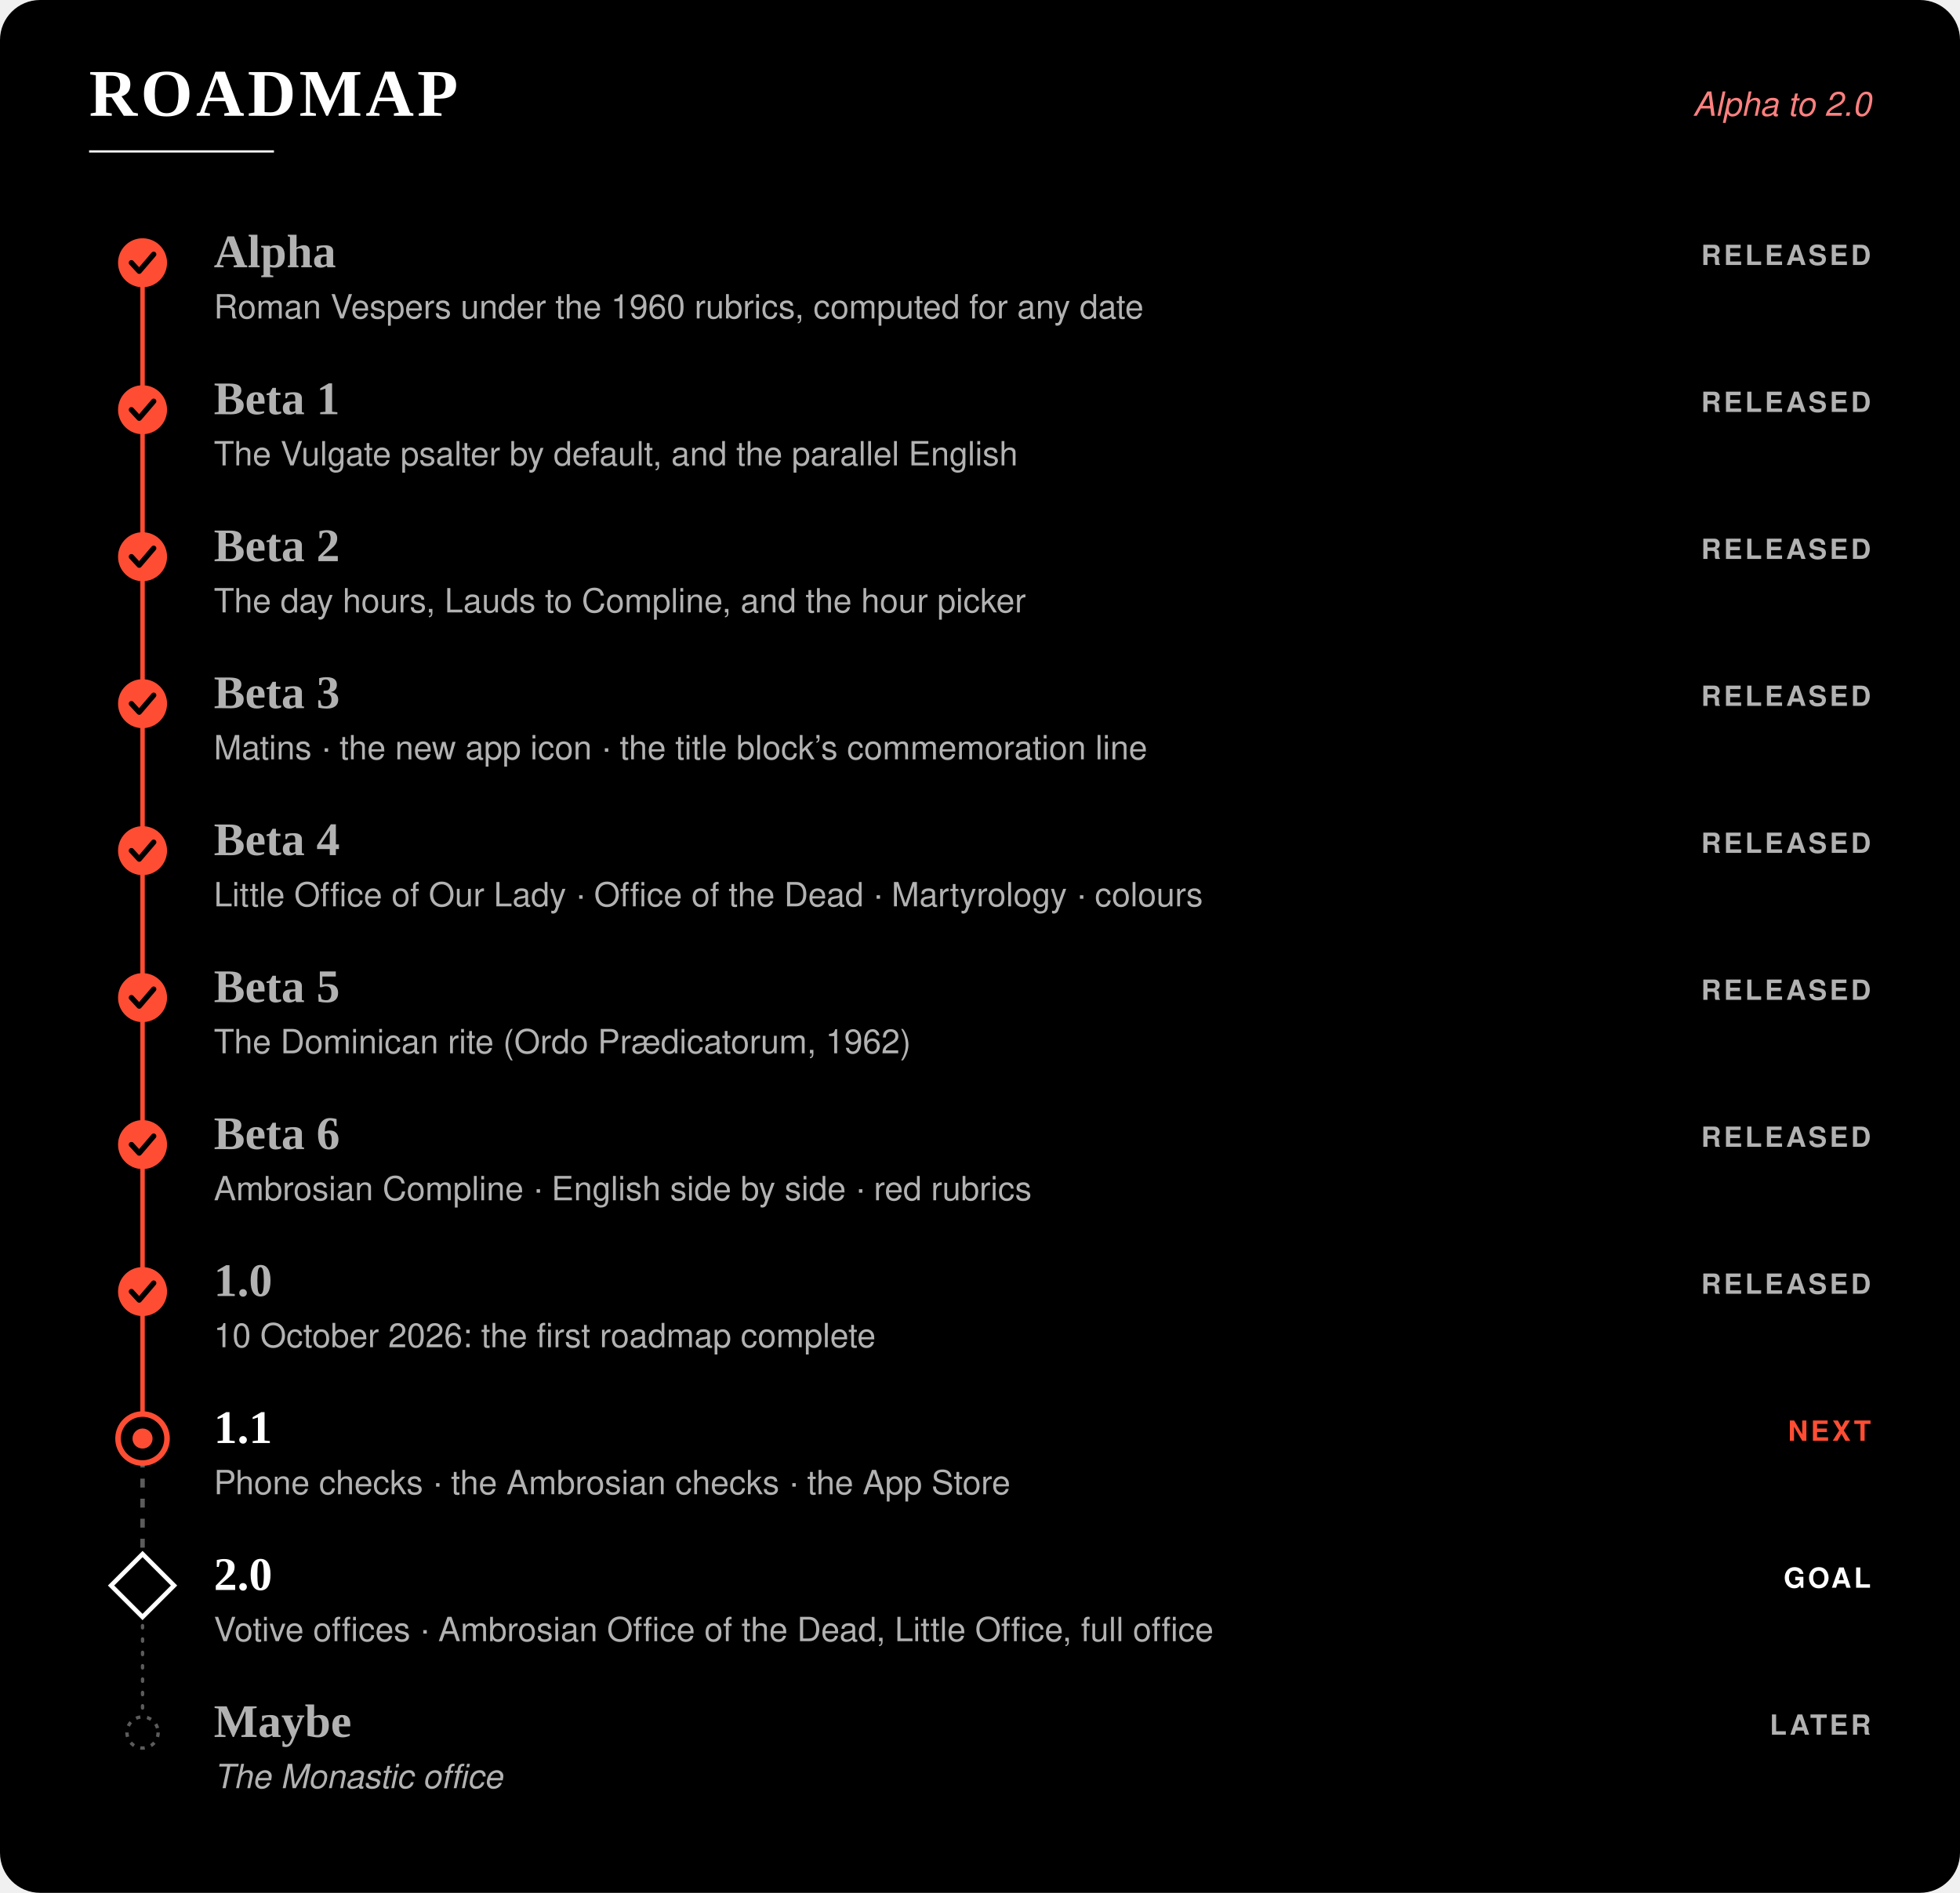
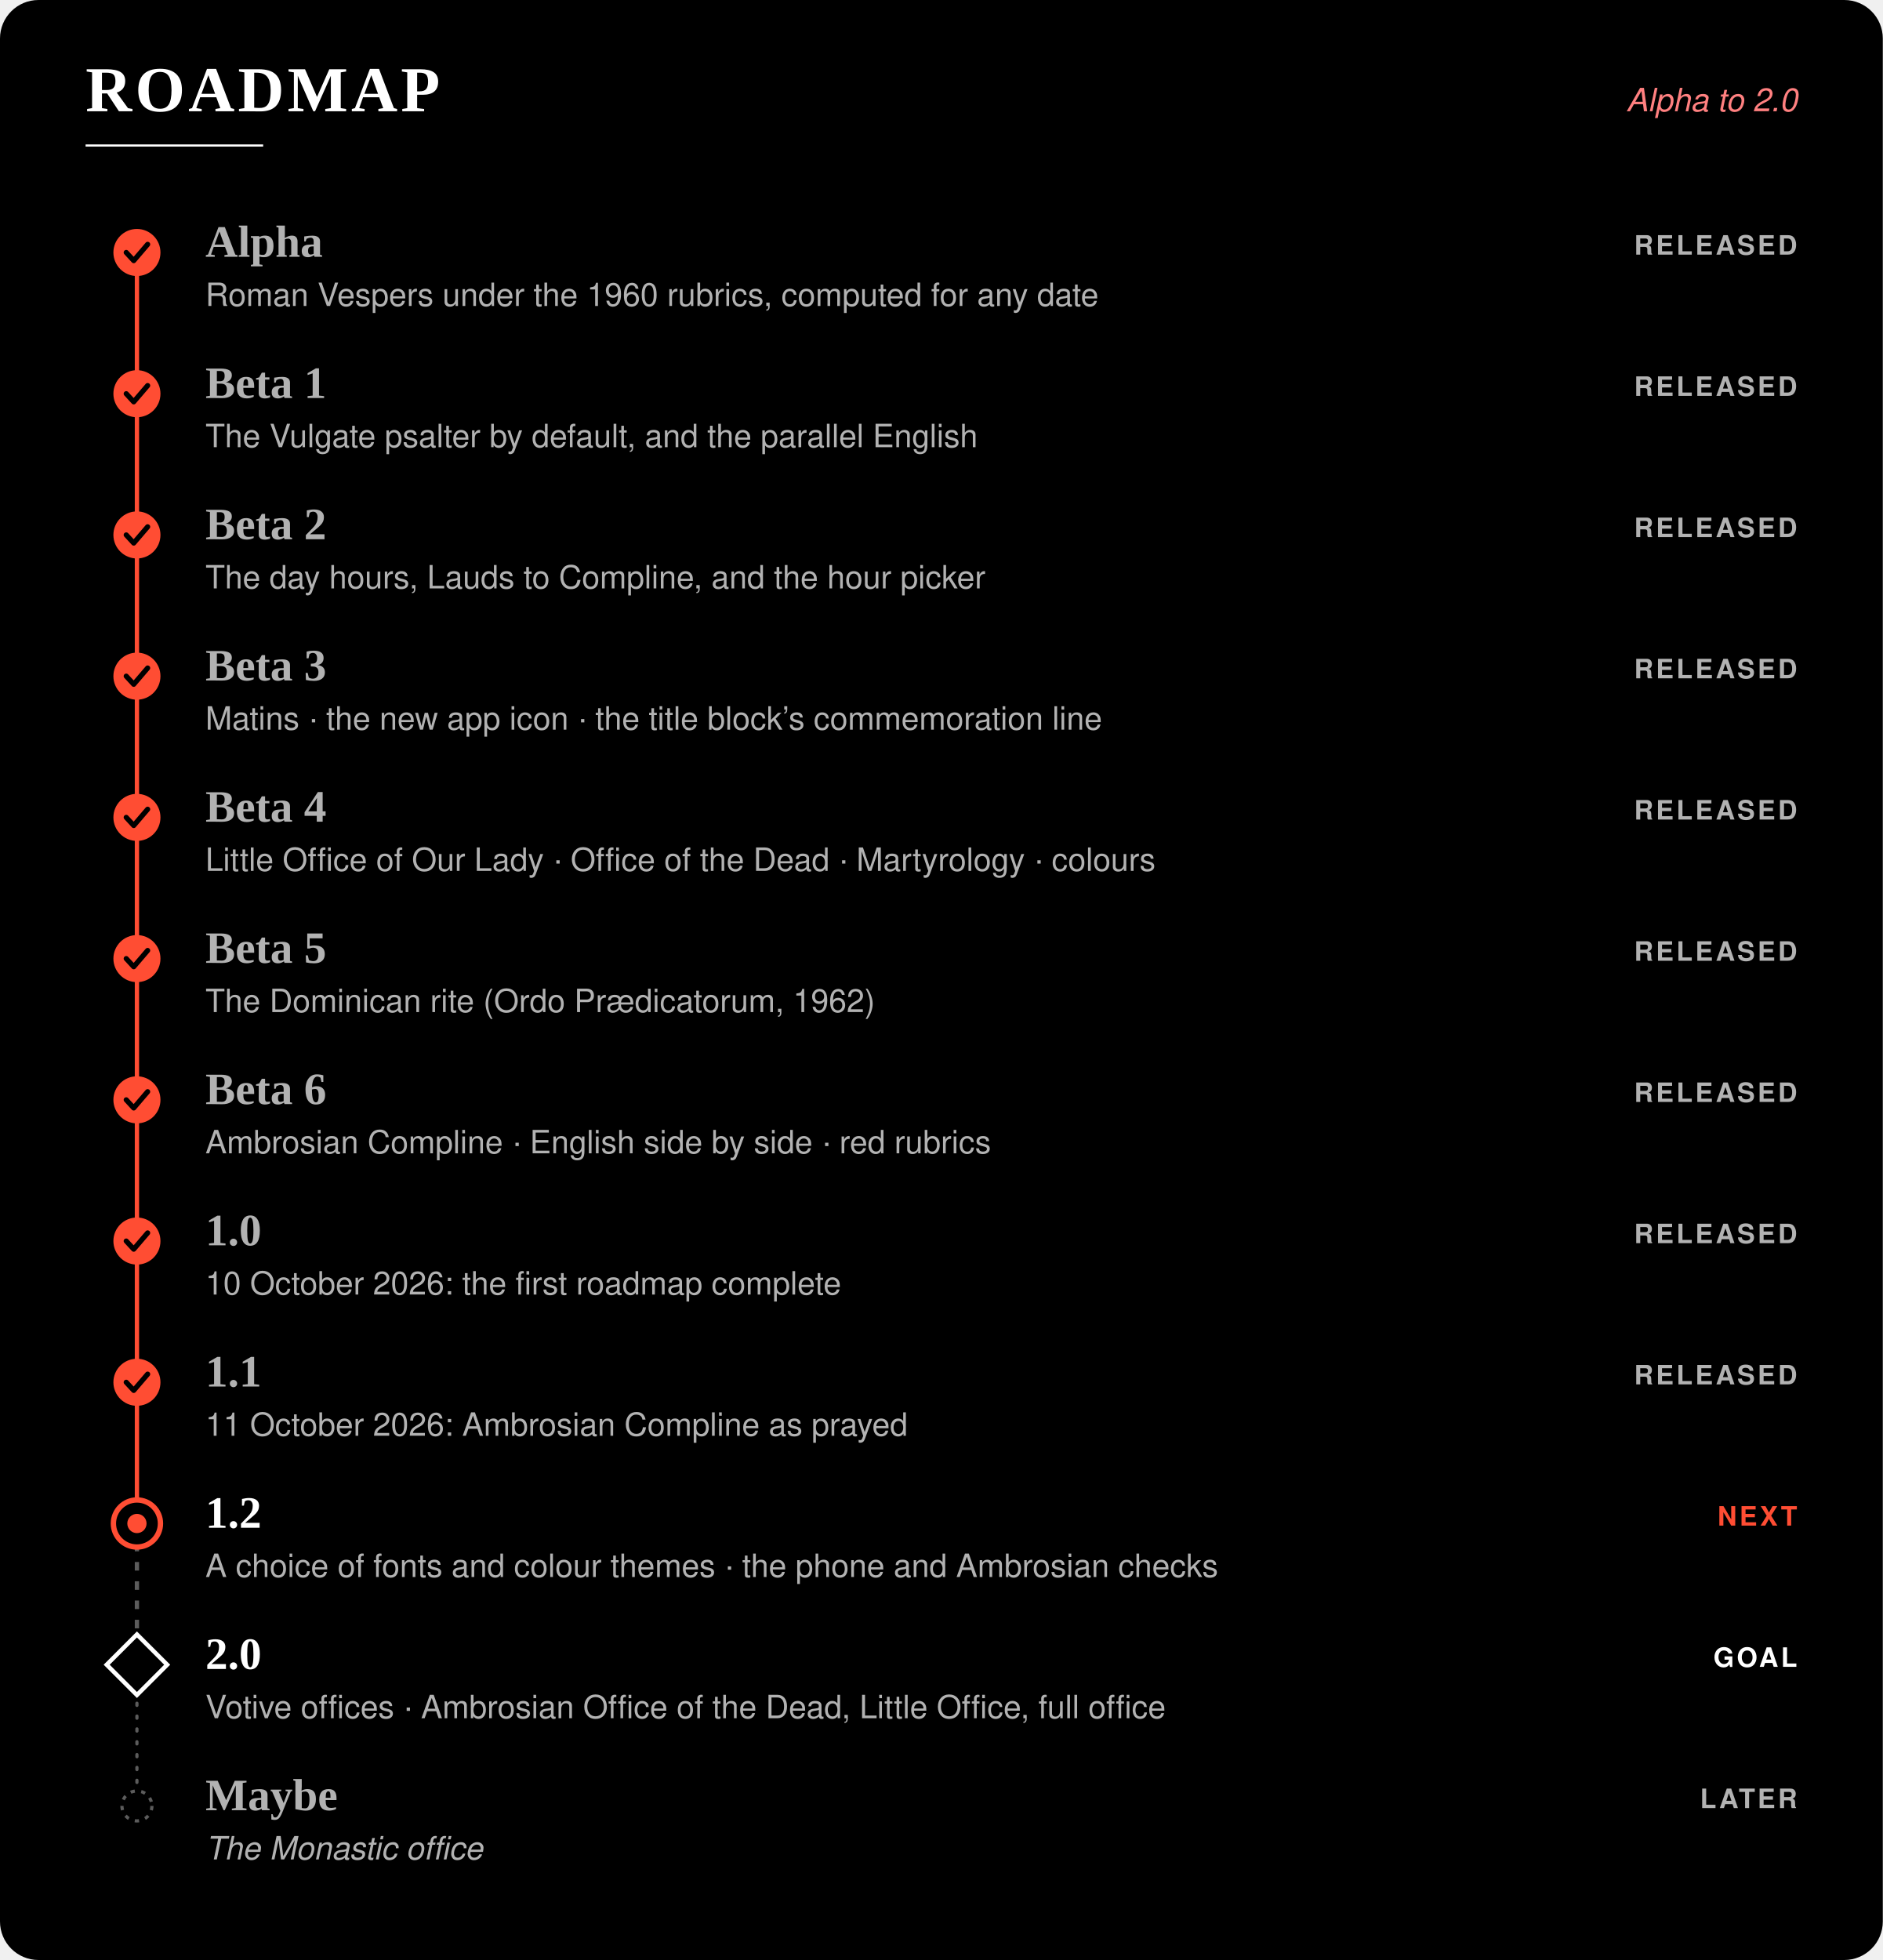
- <svg xmlns="http://www.w3.org/2000/svg" width="880" height="850" viewBox="0 0 880 850" role="img" aria-labelledby="t d">
-   <rect width="880" height="850" rx="18" fill="#000000" />
+ <svg xmlns="http://www.w3.org/2000/svg" width="880" height="916" viewBox="0 0 880 916" role="img" aria-labelledby="t d">
+   <rect width="880" height="916" rx="18" fill="#000000" />
  <text x="40" y="52" font-family="'Hoefler Text', 'Iowan Old Style', Georgia, 'Times New Roman', serif" font-size="30" font-weight="700" fill="#FFFFFF" letter-spacing="1.5">ROADMAP</text>
  <text x="840" y="52" text-anchor="end" font-family="-apple-system, BlinkMacSystemFont, 'Segoe UI', Helvetica, Arial, sans-serif" font-size="15" font-style="italic" fill="#FF8080">Alpha to 2.0</text>
  <line x1="40" y1="68" x2="123" y2="68" stroke="#FFFFFF" stroke-width="1" />
-   <line x1="64" y1="118" x2="64" y2="646" stroke="#FF4D33" stroke-width="2" />
-   <line x1="64" y1="646" x2="64" y2="712" stroke="#5C5C5C" stroke-width="2" stroke-dasharray="4 5" />
-   <line x1="64" y1="712" x2="64" y2="778" stroke="#5C5C5C" stroke-width="1.5" stroke-dasharray="1 5" stroke-linecap="round" />
+   <line x1="64" y1="118" x2="64" y2="712" stroke="#FF4D33" stroke-width="2" />
+   <line x1="64" y1="712" x2="64" y2="778" stroke="#5C5C5C" stroke-width="2" stroke-dasharray="4 5" />
+   <line x1="64" y1="778" x2="64" y2="844" stroke="#5C5C5C" stroke-width="1.5" stroke-dasharray="1 5" stroke-linecap="round" />
  <circle cx="64" cy="118" r="11" fill="#FF4D33" />
  <path d="M59 118 l3.5 3.8 l6.5 -7.6" fill="none" stroke="#000000" stroke-width="2.4" stroke-linecap="round" stroke-linejoin="round" />
  <text x="96" y="120" font-family="'Hoefler Text', 'Iowan Old Style', Georgia, 'Times New Roman', serif" font-size="21" font-weight="700" fill="#B2B2B2">Alpha</text>
  <text x="840" y="119" text-anchor="end" font-family="-apple-system, BlinkMacSystemFont, 'Segoe UI', Helvetica, Arial, sans-serif" font-size="12.5" font-weight="600" letter-spacing="1.2" fill="#B2B2B2">RELEASED</text>
  <text x="96" y="143" font-family="-apple-system, BlinkMacSystemFont, 'Segoe UI', Helvetica, Arial, sans-serif" font-size="15" fill="#B2B2B2">Roman Vespers under the 1960 rubrics, computed for any date</text>
  <circle cx="64" cy="184" r="11" fill="#FF4D33" />
  <path d="M59 184 l3.5 3.8 l6.5 -7.6" fill="none" stroke="#000000" stroke-width="2.4" stroke-linecap="round" stroke-linejoin="round" />
  <text x="96" y="186" font-family="'Hoefler Text', 'Iowan Old Style', Georgia, 'Times New Roman', serif" font-size="21" font-weight="700" fill="#B2B2B2">Beta 1</text>
  <text x="840" y="185" text-anchor="end" font-family="-apple-system, BlinkMacSystemFont, 'Segoe UI', Helvetica, Arial, sans-serif" font-size="12.5" font-weight="600" letter-spacing="1.2" fill="#B2B2B2">RELEASED</text>
  <text x="96" y="209" font-family="-apple-system, BlinkMacSystemFont, 'Segoe UI', Helvetica, Arial, sans-serif" font-size="15" fill="#B2B2B2">The Vulgate psalter by default, and the parallel English</text>
  <circle cx="64" cy="250" r="11" fill="#FF4D33" />
  <path d="M59 250 l3.5 3.8 l6.5 -7.6" fill="none" stroke="#000000" stroke-width="2.4" stroke-linecap="round" stroke-linejoin="round" />
  <text x="96" y="252" font-family="'Hoefler Text', 'Iowan Old Style', Georgia, 'Times New Roman', serif" font-size="21" font-weight="700" fill="#B2B2B2">Beta 2</text>
  <text x="840" y="251" text-anchor="end" font-family="-apple-system, BlinkMacSystemFont, 'Segoe UI', Helvetica, Arial, sans-serif" font-size="12.5" font-weight="600" letter-spacing="1.2" fill="#B2B2B2">RELEASED</text>
  <text x="96" y="275" font-family="-apple-system, BlinkMacSystemFont, 'Segoe UI', Helvetica, Arial, sans-serif" font-size="15" fill="#B2B2B2">The day hours, Lauds to Compline, and the hour picker</text>
  <circle cx="64" cy="316" r="11" fill="#FF4D33" />
  <path d="M59 316 l3.5 3.8 l6.5 -7.6" fill="none" stroke="#000000" stroke-width="2.4" stroke-linecap="round" stroke-linejoin="round" />
  <text x="96" y="318" font-family="'Hoefler Text', 'Iowan Old Style', Georgia, 'Times New Roman', serif" font-size="21" font-weight="700" fill="#B2B2B2">Beta 3</text>
  <text x="840" y="317" text-anchor="end" font-family="-apple-system, BlinkMacSystemFont, 'Segoe UI', Helvetica, Arial, sans-serif" font-size="12.5" font-weight="600" letter-spacing="1.2" fill="#B2B2B2">RELEASED</text>
  <text x="96" y="341" font-family="-apple-system, BlinkMacSystemFont, 'Segoe UI', Helvetica, Arial, sans-serif" font-size="15" fill="#B2B2B2">Matins · the new app icon · the title block’s commemoration line</text>
  <circle cx="64" cy="382" r="11" fill="#FF4D33" />
  <path d="M59 382 l3.5 3.8 l6.5 -7.6" fill="none" stroke="#000000" stroke-width="2.4" stroke-linecap="round" stroke-linejoin="round" />
  <text x="96" y="384" font-family="'Hoefler Text', 'Iowan Old Style', Georgia, 'Times New Roman', serif" font-size="21" font-weight="700" fill="#B2B2B2">Beta 4</text>
  <text x="840" y="383" text-anchor="end" font-family="-apple-system, BlinkMacSystemFont, 'Segoe UI', Helvetica, Arial, sans-serif" font-size="12.5" font-weight="600" letter-spacing="1.2" fill="#B2B2B2">RELEASED</text>
  <text x="96" y="407" font-family="-apple-system, BlinkMacSystemFont, 'Segoe UI', Helvetica, Arial, sans-serif" font-size="15" fill="#B2B2B2">Little Office of Our Lady · Office of the Dead · Martyrology · colours</text>
  <circle cx="64" cy="448" r="11" fill="#FF4D33" />
  <path d="M59 448 l3.5 3.8 l6.5 -7.6" fill="none" stroke="#000000" stroke-width="2.4" stroke-linecap="round" stroke-linejoin="round" />
  <text x="96" y="450" font-family="'Hoefler Text', 'Iowan Old Style', Georgia, 'Times New Roman', serif" font-size="21" font-weight="700" fill="#B2B2B2">Beta 5</text>
  <text x="840" y="449" text-anchor="end" font-family="-apple-system, BlinkMacSystemFont, 'Segoe UI', Helvetica, Arial, sans-serif" font-size="12.5" font-weight="600" letter-spacing="1.2" fill="#B2B2B2">RELEASED</text>
  <text x="96" y="473" font-family="-apple-system, BlinkMacSystemFont, 'Segoe UI', Helvetica, Arial, sans-serif" font-size="15" fill="#B2B2B2">The Dominican rite (Ordo Prædicatorum, 1962)</text>
  <circle cx="64" cy="514" r="11" fill="#FF4D33" />
  <path d="M59 514 l3.5 3.8 l6.5 -7.6" fill="none" stroke="#000000" stroke-width="2.4" stroke-linecap="round" stroke-linejoin="round" />
  <text x="96" y="516" font-family="'Hoefler Text', 'Iowan Old Style', Georgia, 'Times New Roman', serif" font-size="21" font-weight="700" fill="#B2B2B2">Beta 6</text>
  <text x="840" y="515" text-anchor="end" font-family="-apple-system, BlinkMacSystemFont, 'Segoe UI', Helvetica, Arial, sans-serif" font-size="12.5" font-weight="600" letter-spacing="1.2" fill="#B2B2B2">RELEASED</text>
  <text x="96" y="539" font-family="-apple-system, BlinkMacSystemFont, 'Segoe UI', Helvetica, Arial, sans-serif" font-size="15" fill="#B2B2B2">Ambrosian Compline · English side by side · red rubrics</text>
  <circle cx="64" cy="580" r="11" fill="#FF4D33" />
  <path d="M59 580 l3.5 3.8 l6.5 -7.6" fill="none" stroke="#000000" stroke-width="2.4" stroke-linecap="round" stroke-linejoin="round" />
  <text x="96" y="582" font-family="'Hoefler Text', 'Iowan Old Style', Georgia, 'Times New Roman', serif" font-size="21" font-weight="700" fill="#B2B2B2">1.0</text>
  <text x="840" y="581" text-anchor="end" font-family="-apple-system, BlinkMacSystemFont, 'Segoe UI', Helvetica, Arial, sans-serif" font-size="12.5" font-weight="600" letter-spacing="1.2" fill="#B2B2B2">RELEASED</text>
  <text x="96" y="605" font-family="-apple-system, BlinkMacSystemFont, 'Segoe UI', Helvetica, Arial, sans-serif" font-size="15" fill="#B2B2B2">10 October 2026: the first roadmap complete</text>
-   <circle cx="64" cy="646" r="11" fill="#000000" stroke="#FF4D33" stroke-width="2.5" />
-   <circle cx="64" cy="646" r="4.5" fill="#FF4D33" />
-   <text x="96" y="648" font-family="'Hoefler Text', 'Iowan Old Style', Georgia, 'Times New Roman', serif" font-size="21" font-weight="700" fill="#FFFFFF">1.1</text>
-   <text x="840" y="647" text-anchor="end" font-family="-apple-system, BlinkMacSystemFont, 'Segoe UI', Helvetica, Arial, sans-serif" font-size="12.5" font-weight="600" letter-spacing="1.2" fill="#FF4D33">NEXT</text>
-   <text x="96" y="671" font-family="-apple-system, BlinkMacSystemFont, 'Segoe UI', Helvetica, Arial, sans-serif" font-size="15" fill="#B2B2B2">Phone checks · the Ambrosian checks · the App Store</text>
-   <rect x="54" y="702" width="20" height="20" transform="rotate(45 64 712)" fill="#000000" stroke="#FFFFFF" stroke-width="2" />
-   <text x="96" y="714" font-family="'Hoefler Text', 'Iowan Old Style', Georgia, 'Times New Roman', serif" font-size="21" font-weight="700" fill="#FFFFFF">2.0</text>
-   <text x="840" y="713" text-anchor="end" font-family="-apple-system, BlinkMacSystemFont, 'Segoe UI', Helvetica, Arial, sans-serif" font-size="12.5" font-weight="600" letter-spacing="1.2" fill="#FFFFFF">GOAL</text>
-   <text x="96" y="737" font-family="-apple-system, BlinkMacSystemFont, 'Segoe UI', Helvetica, Arial, sans-serif" font-size="15" fill="#B2B2B2">Votive offices · Ambrosian Office of the Dead, Little Office, full office</text>
-   <circle cx="64" cy="778" r="7" fill="#000000" stroke="#5C5C5C" stroke-width="1.5" stroke-dasharray="2 3" />
-   <text x="96" y="780" font-family="'Hoefler Text', 'Iowan Old Style', Georgia, 'Times New Roman', serif" font-size="21" font-weight="700" fill="#B2B2B2">Maybe</text>
-   <text x="840" y="779" text-anchor="end" font-family="-apple-system, BlinkMacSystemFont, 'Segoe UI', Helvetica, Arial, sans-serif" font-size="12.5" font-weight="600" letter-spacing="1.2" fill="#B2B2B2">LATER</text>
-   <text x="96" y="803" font-family="-apple-system, BlinkMacSystemFont, 'Segoe UI', Helvetica, Arial, sans-serif" font-size="15" fill="#B2B2B2" font-style="italic">The Monastic office</text>
+   <circle cx="64" cy="646" r="11" fill="#FF4D33" />
+   <path d="M59 646 l3.5 3.8 l6.5 -7.6" fill="none" stroke="#000000" stroke-width="2.4" stroke-linecap="round" stroke-linejoin="round" />
+   <text x="96" y="648" font-family="'Hoefler Text', 'Iowan Old Style', Georgia, 'Times New Roman', serif" font-size="21" font-weight="700" fill="#B2B2B2">1.1</text>
+   <text x="840" y="647" text-anchor="end" font-family="-apple-system, BlinkMacSystemFont, 'Segoe UI', Helvetica, Arial, sans-serif" font-size="12.5" font-weight="600" letter-spacing="1.2" fill="#B2B2B2">RELEASED</text>
+   <text x="96" y="671" font-family="-apple-system, BlinkMacSystemFont, 'Segoe UI', Helvetica, Arial, sans-serif" font-size="15" fill="#B2B2B2">11 October 2026: Ambrosian Compline as prayed</text>
+   <circle cx="64" cy="712" r="11" fill="#000000" stroke="#FF4D33" stroke-width="2.5" />
+   <circle cx="64" cy="712" r="4.5" fill="#FF4D33" />
+   <text x="96" y="714" font-family="'Hoefler Text', 'Iowan Old Style', Georgia, 'Times New Roman', serif" font-size="21" font-weight="700" fill="#FFFFFF">1.2</text>
+   <text x="840" y="713" text-anchor="end" font-family="-apple-system, BlinkMacSystemFont, 'Segoe UI', Helvetica, Arial, sans-serif" font-size="12.5" font-weight="600" letter-spacing="1.2" fill="#FF4D33">NEXT</text>
+   <text x="96" y="737" font-family="-apple-system, BlinkMacSystemFont, 'Segoe UI', Helvetica, Arial, sans-serif" font-size="15" fill="#B2B2B2">A choice of fonts and colour themes · the phone and Ambrosian checks</text>
+   <rect x="54" y="768" width="20" height="20" transform="rotate(45 64 778)" fill="#000000" stroke="#FFFFFF" stroke-width="2" />
+   <text x="96" y="780" font-family="'Hoefler Text', 'Iowan Old Style', Georgia, 'Times New Roman', serif" font-size="21" font-weight="700" fill="#FFFFFF">2.0</text>
+   <text x="840" y="779" text-anchor="end" font-family="-apple-system, BlinkMacSystemFont, 'Segoe UI', Helvetica, Arial, sans-serif" font-size="12.5" font-weight="600" letter-spacing="1.2" fill="#FFFFFF">GOAL</text>
+   <text x="96" y="803" font-family="-apple-system, BlinkMacSystemFont, 'Segoe UI', Helvetica, Arial, sans-serif" font-size="15" fill="#B2B2B2">Votive offices · Ambrosian Office of the Dead, Little Office, full office</text>
+   <circle cx="64" cy="844" r="7" fill="#000000" stroke="#5C5C5C" stroke-width="1.5" stroke-dasharray="2 3" />
+   <text x="96" y="846" font-family="'Hoefler Text', 'Iowan Old Style', Georgia, 'Times New Roman', serif" font-size="21" font-weight="700" fill="#B2B2B2">Maybe</text>
+   <text x="840" y="845" text-anchor="end" font-family="-apple-system, BlinkMacSystemFont, 'Segoe UI', Helvetica, Arial, sans-serif" font-size="12.5" font-weight="600" letter-spacing="1.2" fill="#B2B2B2">LATER</text>
+   <text x="96" y="869" font-family="-apple-system, BlinkMacSystemFont, 'Segoe UI', Helvetica, Arial, sans-serif" font-size="15" fill="#B2B2B2" font-style="italic">The Monastic office</text>
</svg>
